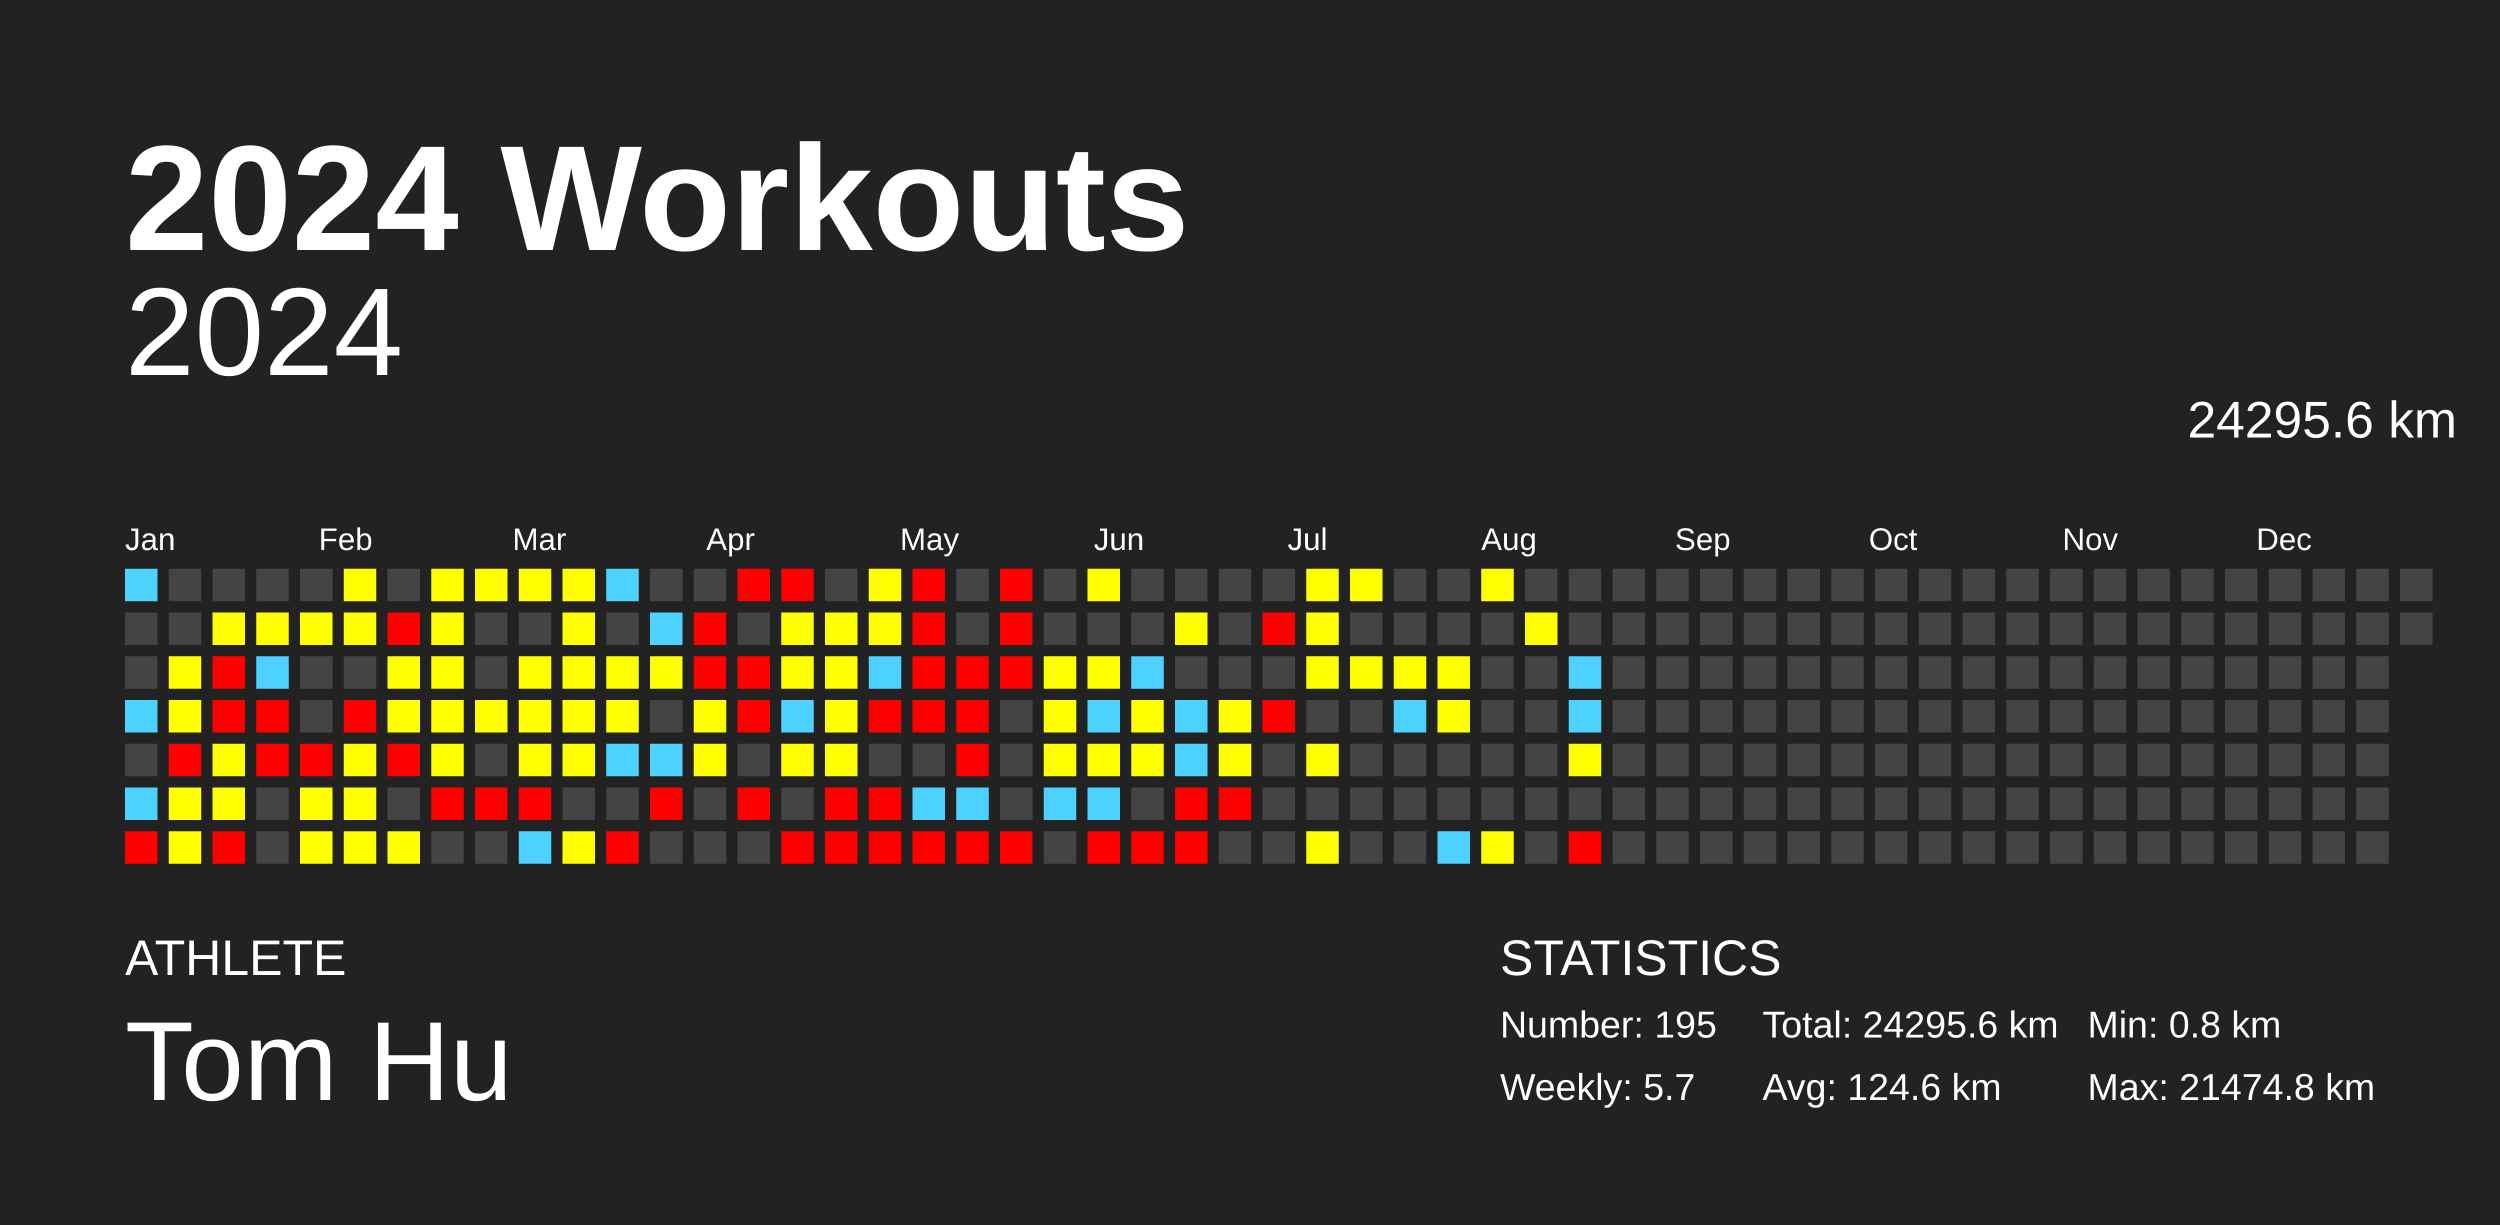
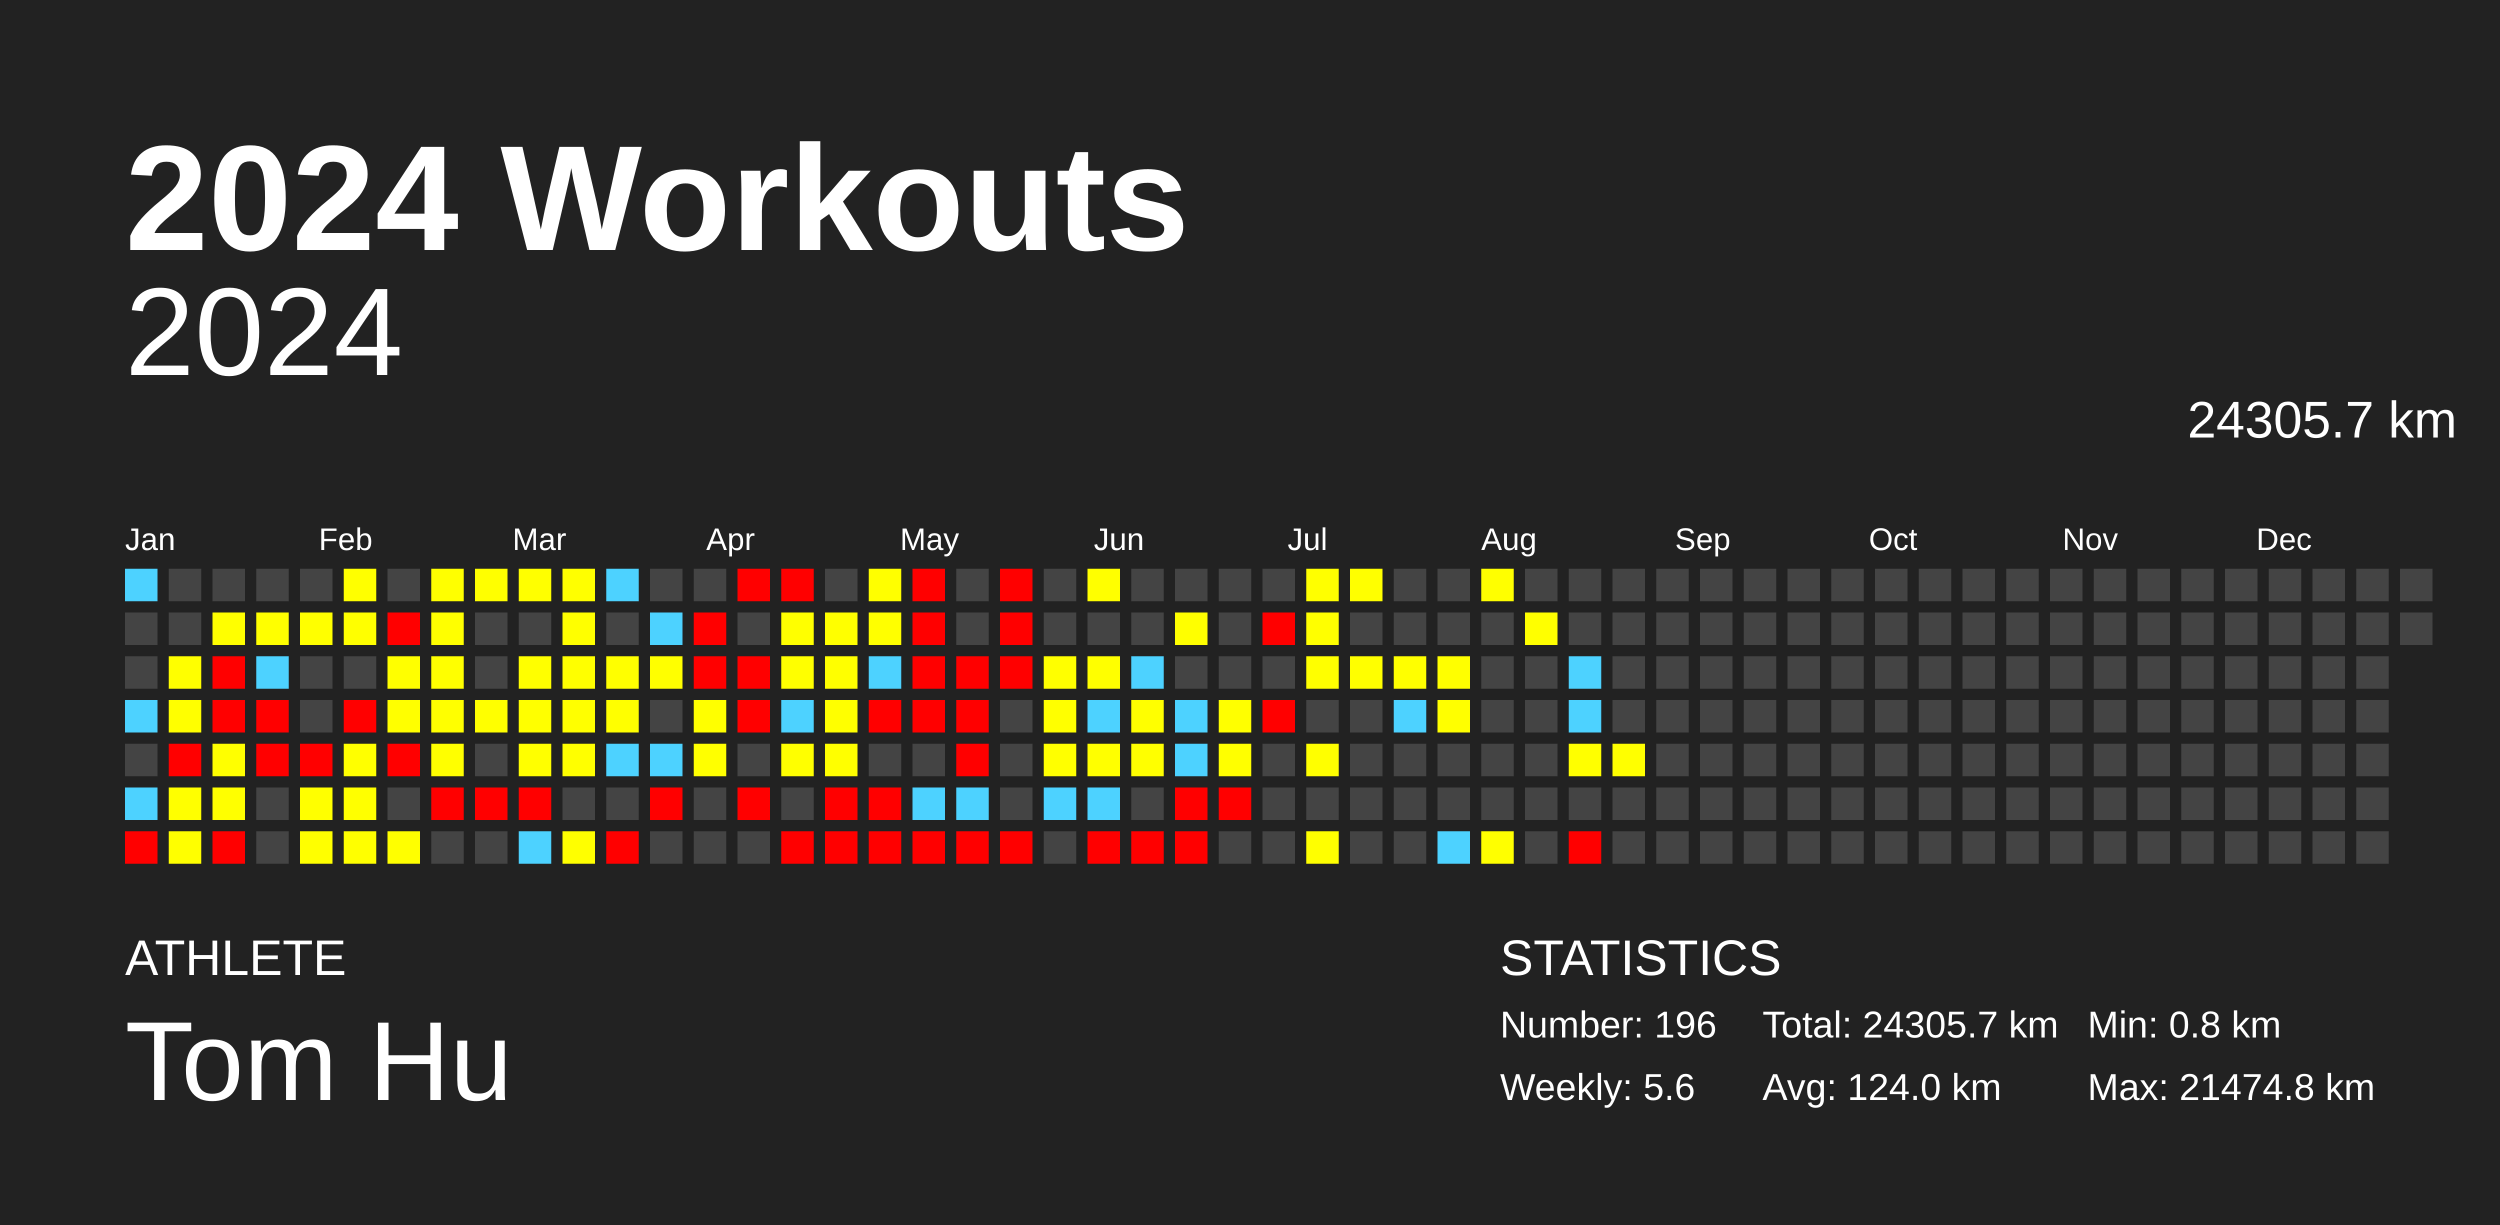
<svg xmlns="http://www.w3.org/2000/svg" baseProfile="full" height="98mm" version="1.1" viewBox="0,0,200,98" width="200mm">
  <defs />
  <rect fill="#222222" height="98" width="200" x="0" y="0" />
  <text fill="#FFFFFF" style="font-size:12px; font-family:Arial; font-weight:bold;" x="10" y="20">2024 Workouts</text>
  <text fill="#FFFFFF" style="font-size:4px; font-family:Arial" x="10" y="78">ATHLETE</text>
  <text fill="#FFFFFF" style="font-size:9px; font-family:Arial" x="10" y="88">Tom Hu</text>
  <text fill="#FFFFFF" style="font-size:4px; font-family:Arial" x="120" y="78">STATISTICS</text>
-   <text fill="#FFFFFF" style="font-size:3px; font-family:Arial" x="120" y="83">Number: 195</text>
-   <text fill="#FFFFFF" style="font-size:3px; font-family:Arial" x="120" y="88">Weekly: 5.7</text>
-   <text fill="#FFFFFF" style="font-size:3px; font-family:Arial" x="141" y="83">Total: 24295.6 km</text>
-   <text fill="#FFFFFF" style="font-size:3px; font-family:Arial" x="141" y="88">Avg: 124.6 km</text>
+   <text fill="#FFFFFF" style="font-size:3px; font-family:Arial" x="120" y="83">Number: 196</text>
+   <text fill="#FFFFFF" style="font-size:3px; font-family:Arial" x="120" y="88">Weekly: 5.6</text>
+   <text fill="#FFFFFF" style="font-size:3px; font-family:Arial" x="141" y="83">Total: 24305.7 km</text>
+   <text fill="#FFFFFF" style="font-size:3px; font-family:Arial" x="141" y="88">Avg: 124.0 km</text>
  <text fill="#FFFFFF" style="font-size:3px; font-family:Arial" x="167" y="83">Min: 0.8 km</text>
  <text fill="#FFFFFF" style="font-size:3px; font-family:Arial" x="167" y="88">Max: 21474.8 km</text>
  <text alignment-baseline="hanging" fill="#FFFFFF" style="font-size:10.0px; font-family:Arial;" x="10" y="30">2024</text>
-   <text alignment-baseline="hanging" fill="#FFFFFF" style="font-size:4.125px; font-family:Arial;" x="175" y="35">24295.6 km</text>
+   <text alignment-baseline="hanging" fill="#FFFFFF" style="font-size:4.125px; font-family:Arial;" x="175" y="35">24305.7 km</text>
  <text fill="#FFFFFF" style="font-size:2.5px; font-family:Arial" x="10.0" y="44">Jan</text>
  <text fill="#FFFFFF" style="font-size:2.5px; font-family:Arial" x="25.5" y="44">Feb</text>
  <text fill="#FFFFFF" style="font-size:2.5px; font-family:Arial" x="41.0" y="44">Mar</text>
  <text fill="#FFFFFF" style="font-size:2.5px; font-family:Arial" x="56.5" y="44">Apr</text>
  <text fill="#FFFFFF" style="font-size:2.5px; font-family:Arial" x="72.0" y="44">May</text>
  <text fill="#FFFFFF" style="font-size:2.5px; font-family:Arial" x="87.5" y="44">Jun</text>
  <text fill="#FFFFFF" style="font-size:2.5px; font-family:Arial" x="103.0" y="44">Jul</text>
  <text fill="#FFFFFF" style="font-size:2.5px; font-family:Arial" x="118.5" y="44">Aug</text>
  <text fill="#FFFFFF" style="font-size:2.5px; font-family:Arial" x="134.0" y="44">Sep</text>
  <text fill="#FFFFFF" style="font-size:2.5px; font-family:Arial" x="149.5" y="44">Oct</text>
  <text fill="#FFFFFF" style="font-size:2.5px; font-family:Arial" x="165.0" y="44">Nov</text>
  <text fill="#FFFFFF" style="font-size:2.5px; font-family:Arial" x="180.5" y="44">Dec</text>
  <rect fill="#4dd2ff" height="2.6" width="2.6" x="10.0" y="45.5" />
  <rect fill="#444444" height="2.6" width="2.6" x="10.0" y="49.0" />
  <rect fill="#444444" height="2.6" width="2.6" x="10.0" y="52.5" />
  <rect fill="#4dd2ff" height="2.6" width="2.6" x="10.0" y="56.0" />
  <rect fill="#444444" height="2.6" width="2.6" x="10.0" y="59.5" />
  <rect fill="#4dd2ff" height="2.6" width="2.6" x="10.0" y="63.0" />
  <rect fill="red" height="2.6" width="2.6" x="10.0" y="66.5" />
  <rect fill="#444444" height="2.6" width="2.6" x="13.5" y="45.5" />
  <rect fill="#444444" height="2.6" width="2.6" x="13.5" y="49.0" />
  <rect fill="#ffff00" height="2.6" width="2.6" x="13.5" y="52.5" />
  <rect fill="#ffff00" height="2.6" width="2.6" x="13.5" y="56.0" />
  <rect fill="red" height="2.6" width="2.6" x="13.5" y="59.5" />
  <rect fill="#ffff00" height="2.6" width="2.6" x="13.5" y="63.0" />
  <rect fill="#ffff00" height="2.6" width="2.6" x="13.5" y="66.5" />
  <rect fill="#444444" height="2.6" width="2.6" x="17.0" y="45.5" />
  <rect fill="#ffff00" height="2.6" width="2.6" x="17.0" y="49.0" />
  <rect fill="red" height="2.6" width="2.6" x="17.0" y="52.5" />
  <rect fill="red" height="2.6" width="2.6" x="17.0" y="56.0" />
  <rect fill="#ffff00" height="2.6" width="2.6" x="17.0" y="59.5" />
  <rect fill="#ffff00" height="2.6" width="2.6" x="17.0" y="63.0" />
  <rect fill="red" height="2.6" width="2.6" x="17.0" y="66.5" />
  <rect fill="#444444" height="2.6" width="2.6" x="20.5" y="45.5" />
  <rect fill="#ffff00" height="2.6" width="2.6" x="20.5" y="49.0" />
  <rect fill="#4dd2ff" height="2.6" width="2.6" x="20.5" y="52.5" />
  <rect fill="red" height="2.6" width="2.6" x="20.5" y="56.0" />
  <rect fill="red" height="2.6" width="2.6" x="20.5" y="59.5" />
  <rect fill="#444444" height="2.6" width="2.6" x="20.5" y="63.0" />
  <rect fill="#444444" height="2.6" width="2.6" x="20.5" y="66.5" />
  <rect fill="#444444" height="2.6" width="2.6" x="24.0" y="45.5" />
  <rect fill="#ffff00" height="2.6" width="2.6" x="24.0" y="49.0" />
  <rect fill="#444444" height="2.6" width="2.6" x="24.0" y="52.5" />
  <rect fill="#444444" height="2.6" width="2.6" x="24.0" y="56.0" />
  <rect fill="red" height="2.6" width="2.6" x="24.0" y="59.5" />
  <rect fill="#ffff00" height="2.6" width="2.6" x="24.0" y="63.0" />
  <rect fill="#ffff00" height="2.6" width="2.6" x="24.0" y="66.5" />
  <rect fill="#ffff00" height="2.6" width="2.6" x="27.5" y="45.5" />
  <rect fill="#ffff00" height="2.6" width="2.6" x="27.5" y="49.0" />
  <rect fill="#444444" height="2.6" width="2.6" x="27.5" y="52.5" />
  <rect fill="red" height="2.6" width="2.6" x="27.5" y="56.0" />
  <rect fill="#ffff00" height="2.6" width="2.6" x="27.5" y="59.5" />
  <rect fill="#ffff00" height="2.6" width="2.6" x="27.5" y="63.0" />
  <rect fill="#ffff00" height="2.6" width="2.6" x="27.5" y="66.5" />
  <rect fill="#444444" height="2.6" width="2.6" x="31.0" y="45.5" />
  <rect fill="red" height="2.6" width="2.6" x="31.0" y="49.0" />
  <rect fill="#ffff00" height="2.6" width="2.6" x="31.0" y="52.5" />
  <rect fill="#ffff00" height="2.6" width="2.6" x="31.0" y="56.0" />
  <rect fill="red" height="2.6" width="2.6" x="31.0" y="59.5" />
  <rect fill="#444444" height="2.6" width="2.6" x="31.0" y="63.0" />
  <rect fill="#ffff00" height="2.6" width="2.6" x="31.0" y="66.5" />
  <rect fill="#ffff00" height="2.6" width="2.6" x="34.5" y="45.5" />
  <rect fill="#ffff00" height="2.6" width="2.6" x="34.5" y="49.0" />
  <rect fill="#ffff00" height="2.6" width="2.6" x="34.5" y="52.5" />
  <rect fill="#ffff00" height="2.6" width="2.6" x="34.5" y="56.0" />
  <rect fill="#ffff00" height="2.6" width="2.6" x="34.5" y="59.5" />
  <rect fill="red" height="2.6" width="2.6" x="34.5" y="63.0" />
  <rect fill="#444444" height="2.6" width="2.6" x="34.5" y="66.5" />
  <rect fill="#ffff00" height="2.6" width="2.6" x="38.0" y="45.5" />
  <rect fill="#444444" height="2.6" width="2.6" x="38.0" y="49.0" />
  <rect fill="#444444" height="2.6" width="2.6" x="38.0" y="52.5" />
  <rect fill="#ffff00" height="2.6" width="2.6" x="38.0" y="56.0" />
  <rect fill="#444444" height="2.6" width="2.6" x="38.0" y="59.5" />
  <rect fill="red" height="2.6" width="2.6" x="38.0" y="63.0" />
  <rect fill="#444444" height="2.6" width="2.6" x="38.0" y="66.5" />
  <rect fill="#ffff00" height="2.6" width="2.6" x="41.5" y="45.5" />
  <rect fill="#444444" height="2.6" width="2.6" x="41.5" y="49.0" />
  <rect fill="#ffff00" height="2.6" width="2.6" x="41.5" y="52.5" />
  <rect fill="#ffff00" height="2.6" width="2.6" x="41.5" y="56.0" />
  <rect fill="#ffff00" height="2.6" width="2.6" x="41.5" y="59.5" />
  <rect fill="red" height="2.6" width="2.6" x="41.5" y="63.0" />
  <rect fill="#4dd2ff" height="2.6" width="2.6" x="41.5" y="66.5" />
  <rect fill="#ffff00" height="2.6" width="2.6" x="45.0" y="45.5" />
  <rect fill="#ffff00" height="2.6" width="2.6" x="45.0" y="49.0" />
  <rect fill="#ffff00" height="2.6" width="2.6" x="45.0" y="52.5" />
  <rect fill="#ffff00" height="2.6" width="2.6" x="45.0" y="56.0" />
  <rect fill="#ffff00" height="2.6" width="2.6" x="45.0" y="59.5" />
  <rect fill="#444444" height="2.6" width="2.6" x="45.0" y="63.0" />
  <rect fill="#ffff00" height="2.6" width="2.6" x="45.0" y="66.5" />
  <rect fill="#4dd2ff" height="2.6" width="2.6" x="48.5" y="45.5" />
  <rect fill="#444444" height="2.6" width="2.6" x="48.5" y="49.0" />
  <rect fill="#ffff00" height="2.6" width="2.6" x="48.5" y="52.5" />
  <rect fill="#ffff00" height="2.6" width="2.6" x="48.5" y="56.0" />
  <rect fill="#4dd2ff" height="2.6" width="2.6" x="48.5" y="59.5" />
  <rect fill="#444444" height="2.6" width="2.6" x="48.5" y="63.0" />
  <rect fill="red" height="2.6" width="2.6" x="48.5" y="66.5" />
  <rect fill="#444444" height="2.6" width="2.6" x="52.0" y="45.5" />
  <rect fill="#4dd2ff" height="2.6" width="2.6" x="52.0" y="49.0" />
  <rect fill="#ffff00" height="2.6" width="2.6" x="52.0" y="52.5" />
  <rect fill="#444444" height="2.6" width="2.6" x="52.0" y="56.0" />
  <rect fill="#4dd2ff" height="2.6" width="2.6" x="52.0" y="59.5" />
  <rect fill="red" height="2.6" width="2.6" x="52.0" y="63.0" />
  <rect fill="#444444" height="2.6" width="2.6" x="52.0" y="66.5" />
  <rect fill="#444444" height="2.6" width="2.6" x="55.5" y="45.5" />
  <rect fill="red" height="2.6" width="2.6" x="55.5" y="49.0" />
  <rect fill="red" height="2.6" width="2.6" x="55.5" y="52.5" />
  <rect fill="#ffff00" height="2.6" width="2.6" x="55.5" y="56.0" />
  <rect fill="#ffff00" height="2.6" width="2.6" x="55.5" y="59.5" />
  <rect fill="#444444" height="2.6" width="2.6" x="55.5" y="63.0" />
  <rect fill="#444444" height="2.6" width="2.6" x="55.5" y="66.5" />
  <rect fill="red" height="2.6" width="2.6" x="59.0" y="45.5" />
  <rect fill="#444444" height="2.6" width="2.6" x="59.0" y="49.0" />
  <rect fill="red" height="2.6" width="2.6" x="59.0" y="52.5" />
  <rect fill="red" height="2.6" width="2.6" x="59.0" y="56.0" />
  <rect fill="#444444" height="2.6" width="2.6" x="59.0" y="59.5" />
  <rect fill="red" height="2.6" width="2.6" x="59.0" y="63.0" />
  <rect fill="#444444" height="2.6" width="2.6" x="59.0" y="66.5" />
  <rect fill="red" height="2.6" width="2.6" x="62.5" y="45.5" />
  <rect fill="#ffff00" height="2.6" width="2.6" x="62.5" y="49.0" />
  <rect fill="#ffff00" height="2.6" width="2.6" x="62.5" y="52.5" />
  <rect fill="#4dd2ff" height="2.6" width="2.6" x="62.5" y="56.0" />
  <rect fill="#ffff00" height="2.6" width="2.6" x="62.5" y="59.5" />
  <rect fill="#444444" height="2.6" width="2.6" x="62.5" y="63.0" />
  <rect fill="red" height="2.6" width="2.6" x="62.5" y="66.5" />
  <rect fill="#444444" height="2.6" width="2.6" x="66.0" y="45.5" />
  <rect fill="#ffff00" height="2.6" width="2.6" x="66.0" y="49.0" />
  <rect fill="#ffff00" height="2.6" width="2.6" x="66.0" y="52.5" />
  <rect fill="#ffff00" height="2.6" width="2.6" x="66.0" y="56.0" />
  <rect fill="#ffff00" height="2.6" width="2.6" x="66.0" y="59.5" />
  <rect fill="red" height="2.6" width="2.6" x="66.0" y="63.0" />
  <rect fill="red" height="2.6" width="2.6" x="66.0" y="66.5" />
  <rect fill="#ffff00" height="2.6" width="2.6" x="69.5" y="45.5" />
  <rect fill="#ffff00" height="2.6" width="2.6" x="69.5" y="49.0" />
  <rect fill="#4dd2ff" height="2.6" width="2.6" x="69.5" y="52.5" />
  <rect fill="red" height="2.6" width="2.6" x="69.5" y="56.0" />
  <rect fill="#444444" height="2.6" width="2.6" x="69.5" y="59.5" />
  <rect fill="red" height="2.6" width="2.6" x="69.5" y="63.0" />
  <rect fill="red" height="2.6" width="2.6" x="69.5" y="66.5" />
  <rect fill="red" height="2.6" width="2.6" x="73.0" y="45.5" />
  <rect fill="red" height="2.6" width="2.6" x="73.0" y="49.0" />
  <rect fill="red" height="2.6" width="2.6" x="73.0" y="52.5" />
  <rect fill="red" height="2.6" width="2.6" x="73.0" y="56.0" />
  <rect fill="#444444" height="2.6" width="2.6" x="73.0" y="59.5" />
  <rect fill="#4dd2ff" height="2.6" width="2.6" x="73.0" y="63.0" />
  <rect fill="red" height="2.6" width="2.6" x="73.0" y="66.5" />
  <rect fill="#444444" height="2.6" width="2.6" x="76.5" y="45.5" />
  <rect fill="#444444" height="2.6" width="2.6" x="76.5" y="49.0" />
  <rect fill="red" height="2.6" width="2.6" x="76.5" y="52.5" />
  <rect fill="red" height="2.6" width="2.6" x="76.5" y="56.0" />
  <rect fill="red" height="2.6" width="2.6" x="76.5" y="59.5" />
  <rect fill="#4dd2ff" height="2.6" width="2.6" x="76.5" y="63.0" />
  <rect fill="red" height="2.6" width="2.6" x="76.5" y="66.5" />
  <rect fill="red" height="2.6" width="2.6" x="80.0" y="45.5" />
  <rect fill="red" height="2.6" width="2.6" x="80.0" y="49.0" />
  <rect fill="red" height="2.6" width="2.6" x="80.0" y="52.5" />
  <rect fill="#444444" height="2.6" width="2.6" x="80.0" y="56.0" />
  <rect fill="#444444" height="2.6" width="2.6" x="80.0" y="59.5" />
  <rect fill="#444444" height="2.6" width="2.6" x="80.0" y="63.0" />
  <rect fill="red" height="2.6" width="2.6" x="80.0" y="66.5" />
  <rect fill="#444444" height="2.6" width="2.6" x="83.5" y="45.5" />
  <rect fill="#444444" height="2.6" width="2.6" x="83.5" y="49.0" />
  <rect fill="#ffff00" height="2.6" width="2.6" x="83.5" y="52.5" />
  <rect fill="#ffff00" height="2.6" width="2.6" x="83.5" y="56.0" />
  <rect fill="#ffff00" height="2.6" width="2.6" x="83.5" y="59.5" />
  <rect fill="#4dd2ff" height="2.6" width="2.6" x="83.5" y="63.0" />
  <rect fill="#444444" height="2.6" width="2.6" x="83.5" y="66.5" />
  <rect fill="#ffff00" height="2.6" width="2.6" x="87.0" y="45.5" />
  <rect fill="#444444" height="2.6" width="2.6" x="87.0" y="49.0" />
  <rect fill="#ffff00" height="2.6" width="2.6" x="87.0" y="52.5" />
  <rect fill="#4dd2ff" height="2.6" width="2.6" x="87.0" y="56.0" />
  <rect fill="#ffff00" height="2.6" width="2.6" x="87.0" y="59.5" />
  <rect fill="#4dd2ff" height="2.6" width="2.6" x="87.0" y="63.0" />
  <rect fill="red" height="2.6" width="2.6" x="87.0" y="66.5" />
  <rect fill="#444444" height="2.6" width="2.6" x="90.5" y="45.5" />
  <rect fill="#444444" height="2.6" width="2.6" x="90.5" y="49.0" />
  <rect fill="#4dd2ff" height="2.6" width="2.6" x="90.5" y="52.5" />
  <rect fill="#ffff00" height="2.6" width="2.6" x="90.5" y="56.0" />
  <rect fill="#ffff00" height="2.6" width="2.6" x="90.5" y="59.5" />
  <rect fill="#444444" height="2.6" width="2.6" x="90.5" y="63.0" />
  <rect fill="red" height="2.6" width="2.6" x="90.5" y="66.5" />
  <rect fill="#444444" height="2.6" width="2.6" x="94.0" y="45.5" />
  <rect fill="#ffff00" height="2.6" width="2.6" x="94.0" y="49.0" />
  <rect fill="#444444" height="2.6" width="2.6" x="94.0" y="52.5" />
  <rect fill="#4dd2ff" height="2.6" width="2.6" x="94.0" y="56.0" />
  <rect fill="#4dd2ff" height="2.6" width="2.6" x="94.0" y="59.5" />
  <rect fill="red" height="2.6" width="2.6" x="94.0" y="63.0" />
  <rect fill="red" height="2.6" width="2.6" x="94.0" y="66.5" />
  <rect fill="#444444" height="2.6" width="2.6" x="97.5" y="45.5" />
  <rect fill="#444444" height="2.6" width="2.6" x="97.5" y="49.0" />
  <rect fill="#444444" height="2.6" width="2.6" x="97.5" y="52.5" />
  <rect fill="#ffff00" height="2.6" width="2.6" x="97.5" y="56.0" />
  <rect fill="#ffff00" height="2.6" width="2.6" x="97.5" y="59.5" />
  <rect fill="red" height="2.6" width="2.6" x="97.5" y="63.0" />
  <rect fill="#444444" height="2.6" width="2.6" x="97.5" y="66.5" />
  <rect fill="#444444" height="2.6" width="2.6" x="101.0" y="45.5" />
  <rect fill="red" height="2.6" width="2.6" x="101.0" y="49.0" />
  <rect fill="#444444" height="2.6" width="2.6" x="101.0" y="52.5" />
  <rect fill="red" height="2.6" width="2.6" x="101.0" y="56.0" />
  <rect fill="#444444" height="2.6" width="2.6" x="101.0" y="59.5" />
  <rect fill="#444444" height="2.6" width="2.6" x="101.0" y="63.0" />
  <rect fill="#444444" height="2.6" width="2.6" x="101.0" y="66.5" />
  <rect fill="#ffff00" height="2.6" width="2.6" x="104.5" y="45.5" />
  <rect fill="#ffff00" height="2.6" width="2.6" x="104.5" y="49.0" />
  <rect fill="#ffff00" height="2.6" width="2.6" x="104.5" y="52.5" />
  <rect fill="#444444" height="2.6" width="2.6" x="104.5" y="56.0" />
  <rect fill="#ffff00" height="2.6" width="2.6" x="104.5" y="59.5" />
  <rect fill="#444444" height="2.6" width="2.6" x="104.5" y="63.0" />
  <rect fill="#ffff00" height="2.6" width="2.6" x="104.5" y="66.5" />
  <rect fill="#ffff00" height="2.6" width="2.6" x="108.0" y="45.5" />
  <rect fill="#444444" height="2.6" width="2.6" x="108.0" y="49.0" />
  <rect fill="#ffff00" height="2.6" width="2.6" x="108.0" y="52.5" />
  <rect fill="#444444" height="2.6" width="2.6" x="108.0" y="56.0" />
  <rect fill="#444444" height="2.6" width="2.6" x="108.0" y="59.5" />
  <rect fill="#444444" height="2.6" width="2.6" x="108.0" y="63.0" />
  <rect fill="#444444" height="2.6" width="2.6" x="108.0" y="66.5" />
  <rect fill="#444444" height="2.6" width="2.6" x="111.5" y="45.5" />
  <rect fill="#444444" height="2.6" width="2.6" x="111.5" y="49.0" />
  <rect fill="#ffff00" height="2.6" width="2.6" x="111.5" y="52.5" />
  <rect fill="#4dd2ff" height="2.6" width="2.6" x="111.5" y="56.0" />
  <rect fill="#444444" height="2.6" width="2.6" x="111.5" y="59.5" />
  <rect fill="#444444" height="2.6" width="2.6" x="111.5" y="63.0" />
  <rect fill="#444444" height="2.6" width="2.6" x="111.5" y="66.5" />
  <rect fill="#444444" height="2.6" width="2.6" x="115.0" y="45.5" />
  <rect fill="#444444" height="2.6" width="2.6" x="115.0" y="49.0" />
  <rect fill="#ffff00" height="2.6" width="2.6" x="115.0" y="52.5" />
  <rect fill="#ffff00" height="2.6" width="2.6" x="115.0" y="56.0" />
  <rect fill="#444444" height="2.6" width="2.6" x="115.0" y="59.5" />
  <rect fill="#444444" height="2.6" width="2.6" x="115.0" y="63.0" />
  <rect fill="#4dd2ff" height="2.6" width="2.6" x="115.0" y="66.5" />
  <rect fill="#ffff00" height="2.6" width="2.6" x="118.5" y="45.5" />
  <rect fill="#444444" height="2.6" width="2.6" x="118.5" y="49.0" />
  <rect fill="#444444" height="2.6" width="2.6" x="118.5" y="52.5" />
  <rect fill="#444444" height="2.6" width="2.6" x="118.5" y="56.0" />
  <rect fill="#444444" height="2.6" width="2.6" x="118.5" y="59.5" />
  <rect fill="#444444" height="2.6" width="2.6" x="118.5" y="63.0" />
  <rect fill="#ffff00" height="2.6" width="2.6" x="118.5" y="66.5" />
  <rect fill="#444444" height="2.6" width="2.6" x="122.0" y="45.5" />
  <rect fill="#ffff00" height="2.6" width="2.6" x="122.0" y="49.0" />
  <rect fill="#444444" height="2.6" width="2.6" x="122.0" y="52.5" />
  <rect fill="#444444" height="2.6" width="2.6" x="122.0" y="56.0" />
  <rect fill="#444444" height="2.6" width="2.6" x="122.0" y="59.5" />
  <rect fill="#444444" height="2.6" width="2.6" x="122.0" y="63.0" />
  <rect fill="#444444" height="2.6" width="2.6" x="122.0" y="66.5" />
  <rect fill="#444444" height="2.6" width="2.6" x="125.5" y="45.5" />
  <rect fill="#444444" height="2.6" width="2.6" x="125.5" y="49.0" />
  <rect fill="#4dd2ff" height="2.6" width="2.6" x="125.5" y="52.5" />
  <rect fill="#4dd2ff" height="2.6" width="2.6" x="125.5" y="56.0" />
  <rect fill="#ffff00" height="2.6" width="2.6" x="125.5" y="59.5" />
  <rect fill="#444444" height="2.6" width="2.6" x="125.5" y="63.0" />
  <rect fill="red" height="2.6" width="2.6" x="125.5" y="66.5" />
  <rect fill="#444444" height="2.6" width="2.6" x="129.0" y="45.5" />
  <rect fill="#444444" height="2.6" width="2.6" x="129.0" y="49.0" />
  <rect fill="#444444" height="2.6" width="2.6" x="129.0" y="52.5" />
  <rect fill="#444444" height="2.6" width="2.6" x="129.0" y="56.0" />
-   <rect fill="#444444" height="2.6" width="2.6" x="129.0" y="59.5" />
+   <rect fill="#ffff00" height="2.6" width="2.6" x="129.0" y="59.5" />
  <rect fill="#444444" height="2.6" width="2.6" x="129.0" y="63.0" />
  <rect fill="#444444" height="2.6" width="2.6" x="129.0" y="66.5" />
  <rect fill="#444444" height="2.6" width="2.6" x="132.5" y="45.5" />
  <rect fill="#444444" height="2.6" width="2.6" x="132.5" y="49.0" />
  <rect fill="#444444" height="2.6" width="2.6" x="132.5" y="52.5" />
  <rect fill="#444444" height="2.6" width="2.6" x="132.5" y="56.0" />
  <rect fill="#444444" height="2.6" width="2.6" x="132.5" y="59.5" />
  <rect fill="#444444" height="2.6" width="2.6" x="132.5" y="63.0" />
  <rect fill="#444444" height="2.6" width="2.6" x="132.5" y="66.5" />
  <rect fill="#444444" height="2.6" width="2.6" x="136.0" y="45.5" />
  <rect fill="#444444" height="2.6" width="2.6" x="136.0" y="49.0" />
  <rect fill="#444444" height="2.6" width="2.6" x="136.0" y="52.5" />
  <rect fill="#444444" height="2.6" width="2.6" x="136.0" y="56.0" />
  <rect fill="#444444" height="2.6" width="2.6" x="136.0" y="59.5" />
  <rect fill="#444444" height="2.6" width="2.6" x="136.0" y="63.0" />
  <rect fill="#444444" height="2.6" width="2.6" x="136.0" y="66.5" />
  <rect fill="#444444" height="2.6" width="2.6" x="139.5" y="45.5" />
  <rect fill="#444444" height="2.6" width="2.6" x="139.5" y="49.0" />
  <rect fill="#444444" height="2.6" width="2.6" x="139.5" y="52.5" />
  <rect fill="#444444" height="2.6" width="2.6" x="139.5" y="56.0" />
  <rect fill="#444444" height="2.6" width="2.6" x="139.5" y="59.5" />
  <rect fill="#444444" height="2.6" width="2.6" x="139.5" y="63.0" />
  <rect fill="#444444" height="2.6" width="2.6" x="139.5" y="66.5" />
  <rect fill="#444444" height="2.6" width="2.6" x="143.0" y="45.5" />
  <rect fill="#444444" height="2.6" width="2.6" x="143.0" y="49.0" />
  <rect fill="#444444" height="2.6" width="2.6" x="143.0" y="52.5" />
  <rect fill="#444444" height="2.6" width="2.6" x="143.0" y="56.0" />
  <rect fill="#444444" height="2.6" width="2.6" x="143.0" y="59.5" />
  <rect fill="#444444" height="2.6" width="2.6" x="143.0" y="63.0" />
  <rect fill="#444444" height="2.6" width="2.6" x="143.0" y="66.5" />
  <rect fill="#444444" height="2.6" width="2.6" x="146.5" y="45.5" />
  <rect fill="#444444" height="2.6" width="2.6" x="146.5" y="49.0" />
  <rect fill="#444444" height="2.6" width="2.6" x="146.5" y="52.5" />
  <rect fill="#444444" height="2.6" width="2.6" x="146.5" y="56.0" />
  <rect fill="#444444" height="2.6" width="2.6" x="146.5" y="59.5" />
  <rect fill="#444444" height="2.6" width="2.6" x="146.5" y="63.0" />
  <rect fill="#444444" height="2.6" width="2.6" x="146.5" y="66.5" />
  <rect fill="#444444" height="2.6" width="2.6" x="150.0" y="45.5" />
  <rect fill="#444444" height="2.6" width="2.6" x="150.0" y="49.0" />
  <rect fill="#444444" height="2.6" width="2.6" x="150.0" y="52.5" />
  <rect fill="#444444" height="2.6" width="2.6" x="150.0" y="56.0" />
  <rect fill="#444444" height="2.6" width="2.6" x="150.0" y="59.5" />
  <rect fill="#444444" height="2.6" width="2.6" x="150.0" y="63.0" />
  <rect fill="#444444" height="2.6" width="2.6" x="150.0" y="66.5" />
  <rect fill="#444444" height="2.6" width="2.6" x="153.5" y="45.5" />
  <rect fill="#444444" height="2.6" width="2.6" x="153.5" y="49.0" />
  <rect fill="#444444" height="2.6" width="2.6" x="153.5" y="52.5" />
  <rect fill="#444444" height="2.6" width="2.6" x="153.5" y="56.0" />
  <rect fill="#444444" height="2.6" width="2.6" x="153.5" y="59.5" />
  <rect fill="#444444" height="2.6" width="2.6" x="153.5" y="63.0" />
  <rect fill="#444444" height="2.6" width="2.6" x="153.5" y="66.5" />
  <rect fill="#444444" height="2.6" width="2.6" x="157.0" y="45.5" />
  <rect fill="#444444" height="2.6" width="2.6" x="157.0" y="49.0" />
  <rect fill="#444444" height="2.6" width="2.6" x="157.0" y="52.5" />
  <rect fill="#444444" height="2.6" width="2.6" x="157.0" y="56.0" />
  <rect fill="#444444" height="2.6" width="2.6" x="157.0" y="59.5" />
  <rect fill="#444444" height="2.6" width="2.6" x="157.0" y="63.0" />
  <rect fill="#444444" height="2.6" width="2.6" x="157.0" y="66.5" />
  <rect fill="#444444" height="2.6" width="2.6" x="160.5" y="45.5" />
  <rect fill="#444444" height="2.6" width="2.6" x="160.5" y="49.0" />
  <rect fill="#444444" height="2.6" width="2.6" x="160.5" y="52.5" />
  <rect fill="#444444" height="2.6" width="2.6" x="160.5" y="56.0" />
  <rect fill="#444444" height="2.6" width="2.6" x="160.5" y="59.5" />
  <rect fill="#444444" height="2.6" width="2.6" x="160.5" y="63.0" />
  <rect fill="#444444" height="2.6" width="2.6" x="160.5" y="66.5" />
  <rect fill="#444444" height="2.6" width="2.6" x="164.0" y="45.5" />
  <rect fill="#444444" height="2.6" width="2.6" x="164.0" y="49.0" />
  <rect fill="#444444" height="2.6" width="2.6" x="164.0" y="52.5" />
  <rect fill="#444444" height="2.6" width="2.6" x="164.0" y="56.0" />
  <rect fill="#444444" height="2.6" width="2.6" x="164.0" y="59.5" />
  <rect fill="#444444" height="2.6" width="2.6" x="164.0" y="63.0" />
  <rect fill="#444444" height="2.6" width="2.6" x="164.0" y="66.5" />
  <rect fill="#444444" height="2.6" width="2.6" x="167.5" y="45.5" />
  <rect fill="#444444" height="2.6" width="2.6" x="167.5" y="49.0" />
  <rect fill="#444444" height="2.6" width="2.6" x="167.5" y="52.5" />
  <rect fill="#444444" height="2.6" width="2.6" x="167.5" y="56.0" />
  <rect fill="#444444" height="2.6" width="2.6" x="167.5" y="59.5" />
  <rect fill="#444444" height="2.6" width="2.6" x="167.5" y="63.0" />
  <rect fill="#444444" height="2.6" width="2.6" x="167.5" y="66.5" />
  <rect fill="#444444" height="2.6" width="2.6" x="171.0" y="45.5" />
  <rect fill="#444444" height="2.6" width="2.6" x="171.0" y="49.0" />
  <rect fill="#444444" height="2.6" width="2.6" x="171.0" y="52.5" />
  <rect fill="#444444" height="2.6" width="2.6" x="171.0" y="56.0" />
  <rect fill="#444444" height="2.6" width="2.6" x="171.0" y="59.5" />
  <rect fill="#444444" height="2.6" width="2.6" x="171.0" y="63.0" />
  <rect fill="#444444" height="2.6" width="2.6" x="171.0" y="66.5" />
  <rect fill="#444444" height="2.6" width="2.6" x="174.5" y="45.5" />
  <rect fill="#444444" height="2.6" width="2.6" x="174.5" y="49.0" />
  <rect fill="#444444" height="2.6" width="2.6" x="174.5" y="52.5" />
  <rect fill="#444444" height="2.6" width="2.6" x="174.5" y="56.0" />
  <rect fill="#444444" height="2.6" width="2.6" x="174.5" y="59.5" />
  <rect fill="#444444" height="2.6" width="2.6" x="174.5" y="63.0" />
  <rect fill="#444444" height="2.6" width="2.6" x="174.5" y="66.5" />
  <rect fill="#444444" height="2.6" width="2.6" x="178.0" y="45.5" />
  <rect fill="#444444" height="2.6" width="2.6" x="178.0" y="49.0" />
  <rect fill="#444444" height="2.6" width="2.6" x="178.0" y="52.5" />
  <rect fill="#444444" height="2.6" width="2.6" x="178.0" y="56.0" />
  <rect fill="#444444" height="2.6" width="2.6" x="178.0" y="59.5" />
  <rect fill="#444444" height="2.6" width="2.6" x="178.0" y="63.0" />
  <rect fill="#444444" height="2.6" width="2.6" x="178.0" y="66.5" />
  <rect fill="#444444" height="2.6" width="2.6" x="181.5" y="45.5" />
  <rect fill="#444444" height="2.6" width="2.6" x="181.5" y="49.0" />
  <rect fill="#444444" height="2.6" width="2.6" x="181.5" y="52.5" />
  <rect fill="#444444" height="2.6" width="2.6" x="181.5" y="56.0" />
  <rect fill="#444444" height="2.6" width="2.6" x="181.5" y="59.5" />
  <rect fill="#444444" height="2.6" width="2.6" x="181.5" y="63.0" />
  <rect fill="#444444" height="2.6" width="2.6" x="181.5" y="66.5" />
  <rect fill="#444444" height="2.6" width="2.6" x="185.0" y="45.5" />
  <rect fill="#444444" height="2.6" width="2.6" x="185.0" y="49.0" />
  <rect fill="#444444" height="2.6" width="2.6" x="185.0" y="52.5" />
  <rect fill="#444444" height="2.6" width="2.6" x="185.0" y="56.0" />
  <rect fill="#444444" height="2.6" width="2.6" x="185.0" y="59.5" />
  <rect fill="#444444" height="2.6" width="2.6" x="185.0" y="63.0" />
  <rect fill="#444444" height="2.6" width="2.6" x="185.0" y="66.5" />
  <rect fill="#444444" height="2.6" width="2.6" x="188.5" y="45.5" />
  <rect fill="#444444" height="2.6" width="2.6" x="188.5" y="49.0" />
  <rect fill="#444444" height="2.6" width="2.6" x="188.5" y="52.5" />
  <rect fill="#444444" height="2.6" width="2.6" x="188.5" y="56.0" />
  <rect fill="#444444" height="2.6" width="2.6" x="188.5" y="59.5" />
  <rect fill="#444444" height="2.6" width="2.6" x="188.5" y="63.0" />
  <rect fill="#444444" height="2.6" width="2.6" x="188.5" y="66.5" />
  <rect fill="#444444" height="2.6" width="2.6" x="192.0" y="45.5" />
  <rect fill="#444444" height="2.6" width="2.6" x="192.0" y="49.0" />
</svg>
